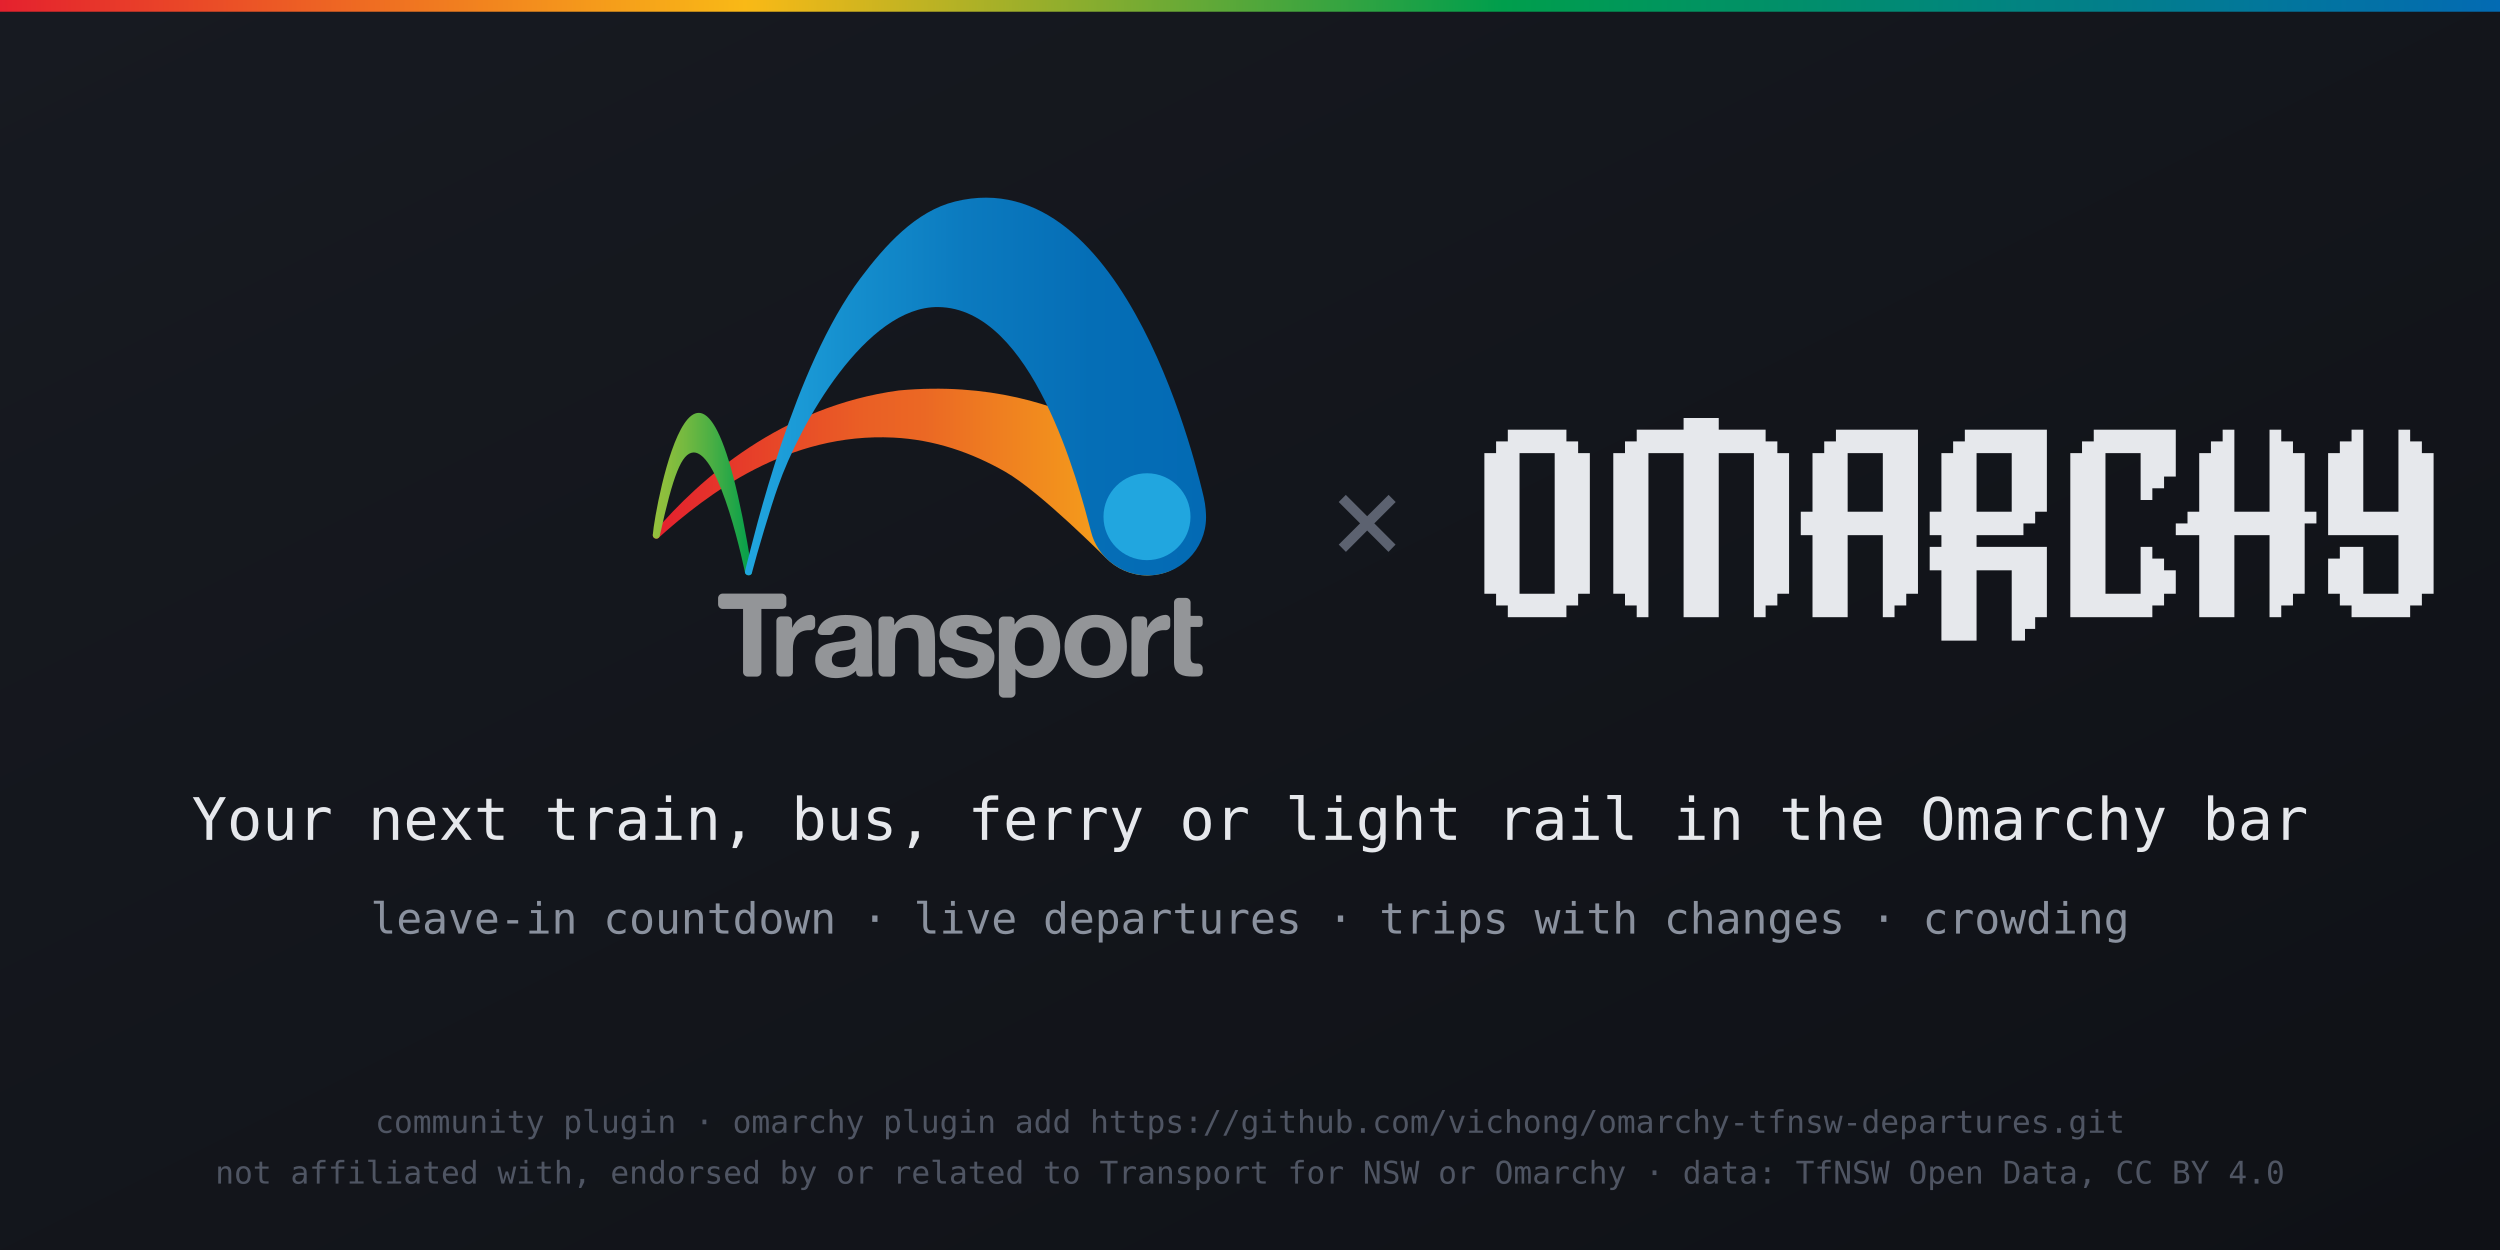
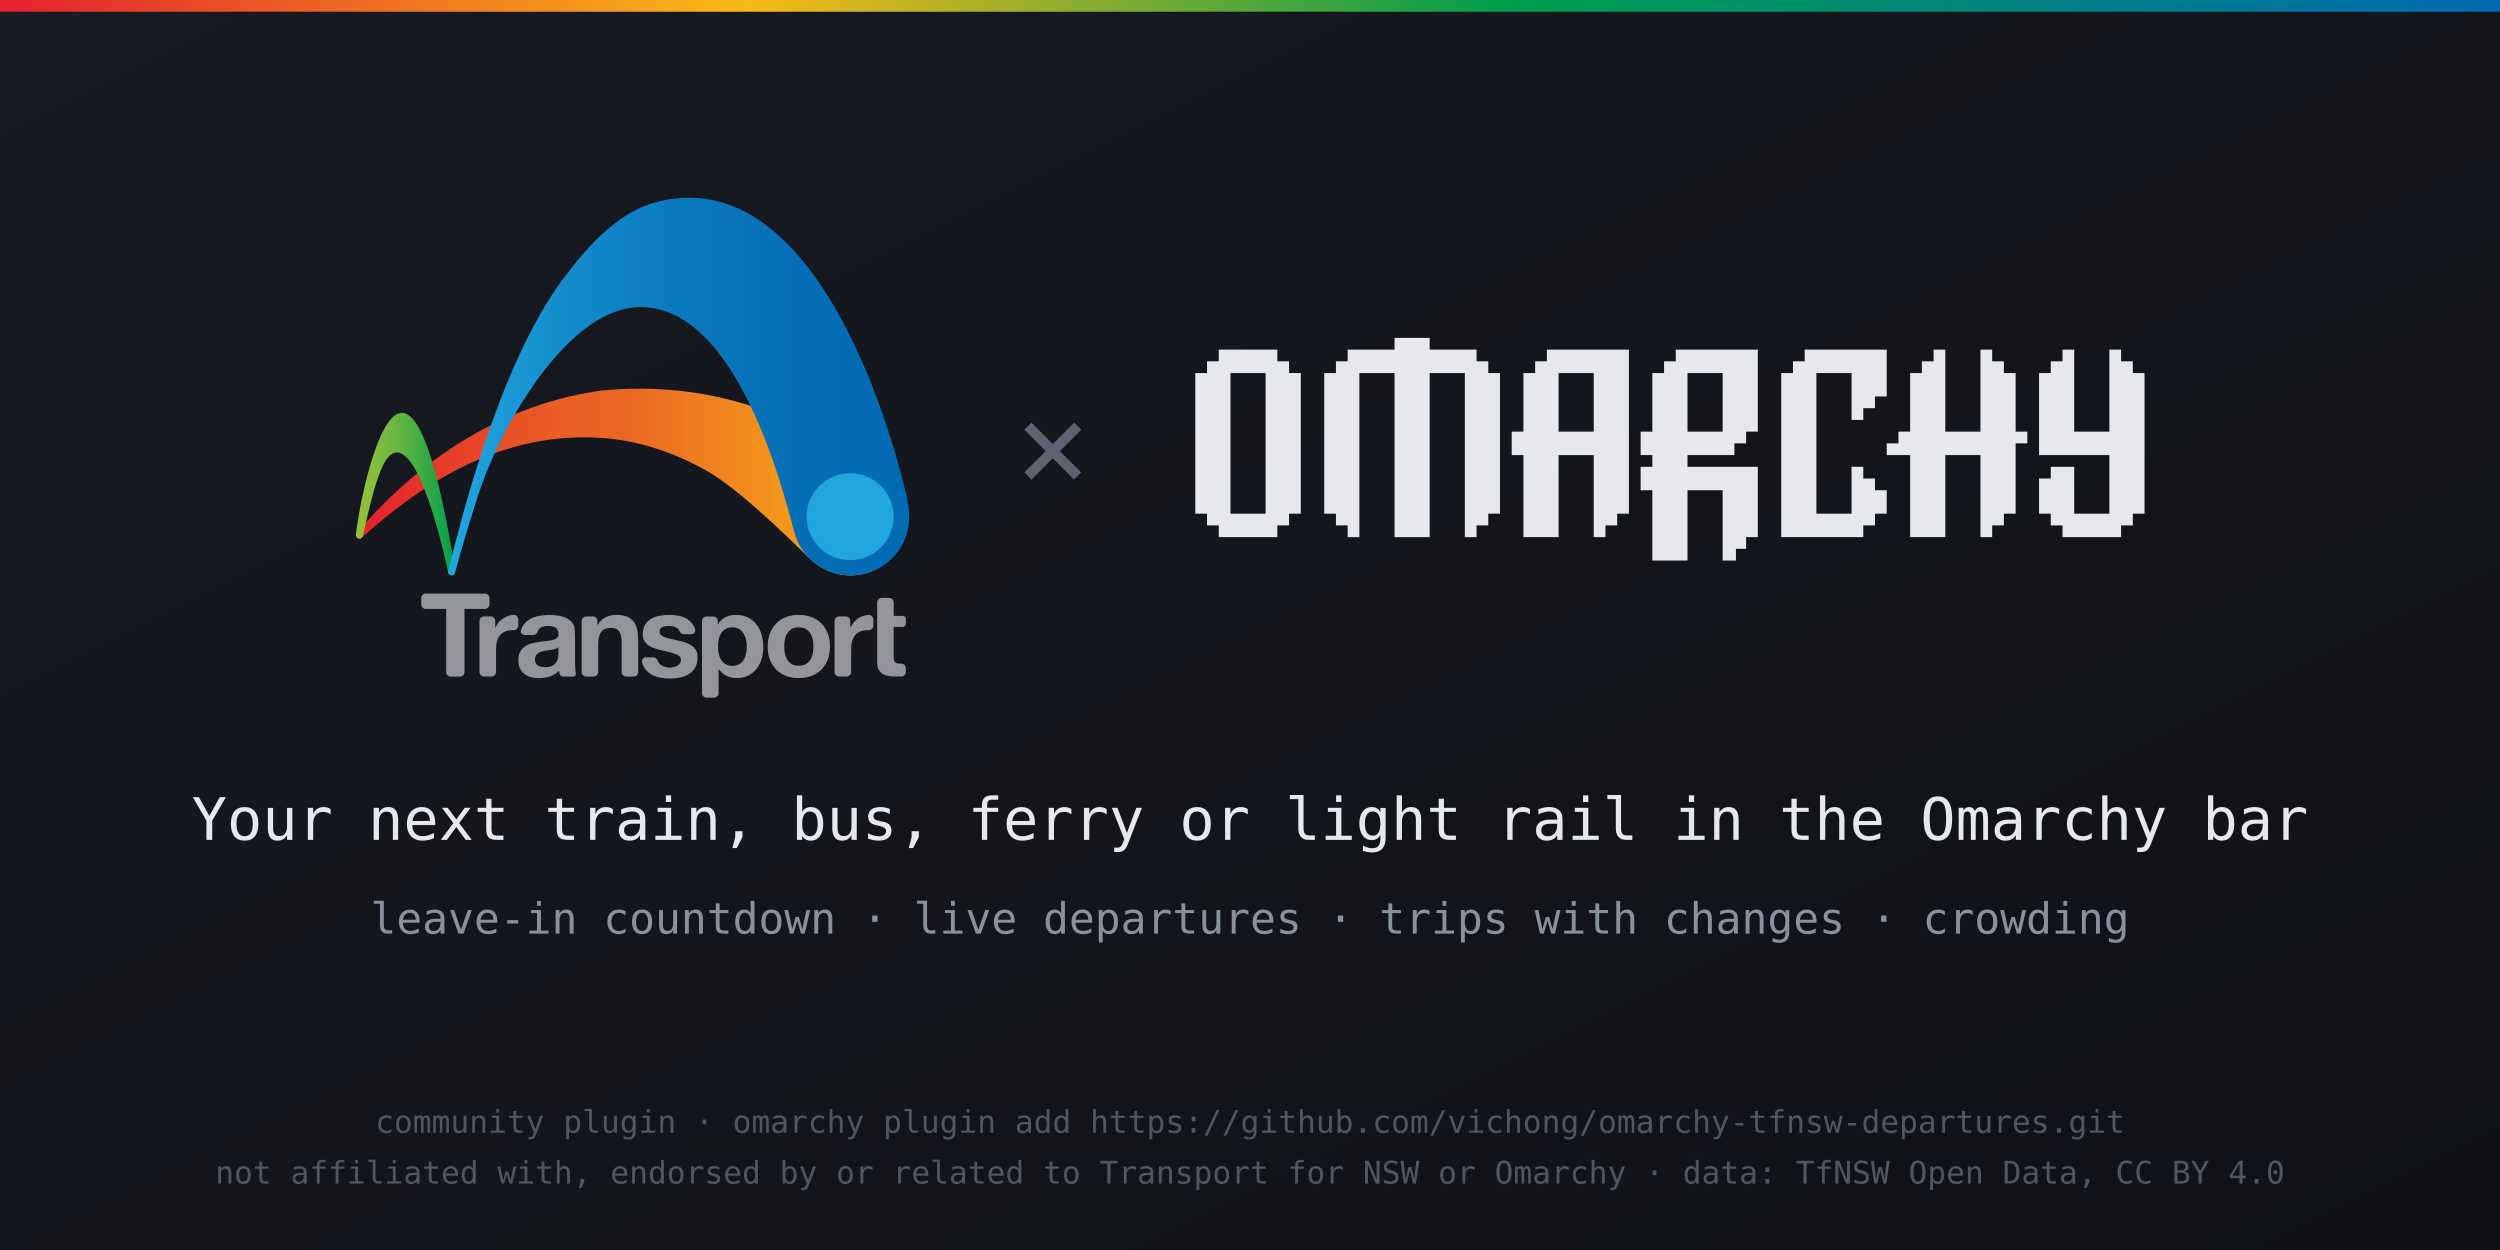
<svg xmlns="http://www.w3.org/2000/svg" width="1280" height="640" viewBox="0 0 1280 640">
  <defs>
    <linearGradient id="bg" x1="0" y1="0" x2="1" y2="1">
      <stop offset="0" stop-color="#171a21" />
      <stop offset="1" stop-color="#0f1116" />
    </linearGradient>
    <linearGradient id="rule" x1="0" y1="0" x2="1" y2="0">
      <stop offset="0" stop-color="#E41F2E" />
      <stop offset="0.3" stop-color="#F9B916" />
      <stop offset="0.6" stop-color="#009E4C" />
      <stop offset="1" stop-color="#036AB4" />
    </linearGradient>
    <linearGradient id="arc" gradientUnits="userSpaceOnUse" x1="67.846" y1="30.755" x2="111.308" y2="30.755">
      <stop offset="0" stop-color="#E41F2E" />
      <stop offset="0.22" stop-color="#E74628" />
      <stop offset="0.39" stop-color="#EA5F25" />
      <stop offset="0.5" stop-color="#EB6824" />
      <stop offset="1" stop-color="#F9B916" />
    </linearGradient>
    <linearGradient id="swoosh" gradientUnits="userSpaceOnUse" x1="67.846" y1="31.714" x2="75.79" y2="31.714">
      <stop offset="0" stop-color="#95C13D" />
      <stop offset="0.13" stop-color="#8CBE3D" />
      <stop offset="0.33" stop-color="#73B940" />
      <stop offset="0.59" stop-color="#4BAF44" />
      <stop offset="0.89" stop-color="#15A349" />
      <stop offset="1" stop-color="#009E4C" />
    </linearGradient>
    <linearGradient id="leg" gradientUnits="userSpaceOnUse" x1="75.22" y1="23.114" x2="112.109" y2="23.114">
      <stop offset="0" stop-color="#21A6DF" />
      <stop offset="0.22" stop-color="#158FCE" />
      <stop offset="0.48" stop-color="#0B7ABF" />
      <stop offset="0.75" stop-color="#056EB6" />
      <stop offset="1" stop-color="#036AB4" />
    </linearGradient>
    <linearGradient id="paint0_linear_2224_2743" x1="67.846" y1="30.755" x2="111.308" y2="30.755" gradientUnits="userSpaceOnUse">
      <stop stop-color="#E41F2E" />
      <stop offset="0.22" stop-color="#E74628" />
      <stop offset="0.39" stop-color="#EA5F25" />
      <stop offset="0.5" stop-color="#EB6824" />
      <stop offset="1" stop-color="#F9B916" />
    </linearGradient>
    <linearGradient id="paint1_linear_2224_2743" x1="67.846" y1="31.714" x2="75.79" y2="31.714" gradientUnits="userSpaceOnUse">
      <stop stop-color="#95C13D" />
      <stop offset="0.13" stop-color="#8CBE3D" />
      <stop offset="0.33" stop-color="#73B940" />
      <stop offset="0.59" stop-color="#4BAF44" />
      <stop offset="0.89" stop-color="#15A349" />
      <stop offset="1" stop-color="#009E4C" />
    </linearGradient>
    <linearGradient id="paint2_linear_2224_2743" x1="75.22" y1="23.114" x2="112.109" y2="23.114" gradientUnits="userSpaceOnUse">
      <stop stop-color="#21A6DF" />
      <stop offset="0.22" stop-color="#158FCE" />
      <stop offset="0.48" stop-color="#0B7ABF" />
      <stop offset="0.75" stop-color="#056EB6" />
      <stop offset="1" stop-color="#036AB4" />
    </linearGradient>
    <clipPath id="clip0_2224_2743">
      <rect width="39.846" height="38" fill="white" transform="translate(4 9)" />
    </clipPath>
  </defs>
  <rect width="1280" height="640" fill="url(#bg)" />
  <rect x="0" y="0" width="1280" height="6" fill="url(#rule)" />
-   <g transform="translate(-100,50) scale(6.4)">
+   <g transform="translate(-252,50) scale(6.4)">
    <path d="M67.932 34.794C67.878 34.845 67.846 34.917 67.846 34.996V34.999C67.846 35.155 67.973 35.282 68.13 35.282C68.183 35.282 68.231 35.269 68.272 35.245L68.296 35.224C72.224 31.694 78.671 26.773 87.108 27.195C90.382 27.358 93.351 28.39 96.058 29.936C98.845 31.529 104.08 36.81 104.08 36.81C104.927 37.675 106.116 38.218 107.412 38.226C107.412 38.226 108.162 38.212 108.805 38.005C108.993 37.945 109.076 37.91 109.076 37.91C109.441 37.757 111.592 36.711 111.275 33.999C111.145 32.897 110.598 31.78 109.564 30.785C109.337 30.567 101.831 22.096 87.532 23.424C78.149 24.703 71.615 30.477 67.932 34.794Z" fill="url(#paint0_linear_2224_2743)" />
    <path d="M68.408 35.056C68.381 35.185 68.266 35.282 68.13 35.282C67.974 35.282 67.846 35.156 67.846 34.999C67.846 34.999 67.846 34.975 67.849 34.963C68.006 32.804 71.747 12.497 75.782 37.814C75.782 37.814 75.787 37.864 75.79 37.898C75.794 37.964 75.775 38.025 75.775 38.025C75.734 38.186 75.573 38.231 75.443 38.201C75.335 38.175 75.247 38.098 75.223 37.982C75.223 37.982 73.252 28.279 71.087 28.387C70.159 28.452 69.485 30.144 68.417 35.015C68.415 35.028 68.409 35.056 68.409 35.056H68.408Z" fill="url(#paint1_linear_2224_2743)" />
    <path d="M111.923 31.963C111.654 30.813 105.849 4.9 92.03 8.309C88.881 9.084 86.447 11.805 84.464 14.441C79.127 21.545 75.978 34.921 75.232 37.854C75.184 38.04 75.297 38.169 75.443 38.202C75.573 38.233 75.732 38.188 75.775 38.026C76.183 36.455 77.316 32.633 77.861 31.125C79.633 26.033 84.925 16.696 90.669 16.752C98.25 16.824 101.886 30.846 102.917 34.755C103.414 36.728 105.266 38.215 107.414 38.227C109.994 38.237 112.098 36.161 112.11 33.581C112.11 33.365 112.089 32.661 111.924 31.963H111.923Z" fill="url(#paint2_linear_2224_2743)" />
    <path d="M110.864 33.54C110.855 35.46 109.29 37.007 107.367 36.999C105.444 36.988 103.895 35.425 103.904 33.508C103.914 31.587 105.479 30.038 107.4 30.048C109.325 30.056 110.874 31.621 110.863 33.54H110.864Z" fill="#21A6DF" />
    <path d="M78.533 40.041V40.537C78.533 40.738 78.367 40.904 78.165 40.904H76.536V45.948C76.536 46.149 76.369 46.315 76.167 46.315H75.438C75.236 46.315 75.069 46.149 75.069 45.948V40.904H73.44C73.238 40.904 73.072 40.738 73.072 40.537V40.041C73.072 39.84 73.238 39.674 73.44 39.674H78.163C78.368 39.676 78.533 39.84 78.533 40.041ZM107.467 44.147C107.467 43.93 107.488 43.728 107.532 43.542C107.576 43.355 107.648 43.193 107.75 43.053C107.852 42.916 107.986 42.801 108.155 42.723C108.322 42.644 108.527 42.6 108.769 42.6C108.779 42.6 108.787 42.603 108.796 42.603H108.876C109.077 42.603 109.244 42.438 109.244 42.236V41.741C109.244 41.697 109.234 41.656 109.22 41.615C109.171 41.483 109.048 41.387 108.9 41.377C108.9 41.377 108.893 41.377 108.885 41.377C108.787 41.38 108.688 41.392 108.595 41.414C108.527 41.432 108.472 41.451 108.472 41.451C108.315 41.499 108.172 41.57 108.033 41.659C107.895 41.75 107.774 41.857 107.668 41.982C107.561 42.111 107.477 42.248 107.416 42.394H107.398V41.868C107.398 41.667 107.235 41.501 107.033 41.501H106.508C106.31 41.501 106.14 41.667 106.14 41.868V45.943C106.14 46.144 106.306 46.31 106.508 46.31H107.098C107.3 46.31 107.466 46.144 107.466 45.943V44.147H107.467ZM79.055 44.147C79.055 43.93 79.076 43.728 79.119 43.542C79.163 43.355 79.236 43.193 79.341 43.053C79.442 42.913 79.579 42.801 79.746 42.723C79.914 42.644 80.121 42.6 80.363 42.6C80.372 42.6 80.38 42.603 80.39 42.603H80.469C80.671 42.603 80.838 42.438 80.838 42.236V41.741C80.838 41.697 80.828 41.656 80.817 41.615C80.768 41.483 80.645 41.387 80.497 41.377C80.497 41.377 80.49 41.377 80.482 41.377C80.384 41.38 80.285 41.392 80.192 41.414C80.124 41.432 80.069 41.451 80.069 41.451C79.912 41.499 79.768 41.57 79.63 41.659C79.492 41.747 79.371 41.857 79.265 41.982C79.16 42.111 79.074 42.248 79.013 42.394H78.995V41.868C78.995 41.667 78.829 41.501 78.627 41.501H78.102C77.9 41.501 77.734 41.667 77.734 41.868V45.943C77.734 46.144 77.9 46.31 78.102 46.31H78.691C78.893 46.31 79.059 46.144 79.059 45.943V44.147H79.055ZM90.349 42.542C90.297 42.298 90.205 42.09 90.073 41.919C89.94 41.749 89.763 41.617 89.537 41.519C89.309 41.424 89.018 41.375 88.666 41.375C88.387 41.375 88.111 41.44 87.844 41.565C87.578 41.694 87.36 41.895 87.19 42.174H87.163V41.837C87.163 41.654 86.996 41.504 86.794 41.504H86.273C86.071 41.504 85.905 41.67 85.905 41.871V45.946C85.905 46.148 86.071 46.313 86.273 46.313H86.861C87.063 46.313 87.229 46.148 87.229 45.946V43.793C87.229 43.341 87.3 43.004 87.437 42.787C87.447 42.769 87.458 42.753 87.471 42.739C87.634 42.525 87.894 42.418 88.256 42.418C88.572 42.418 88.792 42.517 88.918 42.711C89.044 42.908 89.105 43.204 89.105 43.598V45.946C89.105 46.148 89.272 46.313 89.474 46.313H90.066C90.268 46.313 90.431 46.148 90.431 45.946V43.724C90.428 42.851 90.36 42.6 90.349 42.542ZM95.062 44.227C94.974 44.075 94.861 43.946 94.715 43.843C94.572 43.741 94.408 43.656 94.221 43.595C94.037 43.534 93.846 43.479 93.654 43.436C93.467 43.392 93.283 43.353 93.099 43.313C92.918 43.276 92.755 43.234 92.614 43.188C92.474 43.141 92.359 43.081 92.27 43.004C92.182 42.93 92.138 42.834 92.138 42.715C92.138 42.613 92.162 42.534 92.214 42.476C92.262 42.418 92.324 42.372 92.398 42.341C92.469 42.31 92.548 42.29 92.637 42.28C92.722 42.27 92.805 42.267 92.879 42.267C93.118 42.267 93.323 42.312 93.499 42.402C93.609 42.46 93.69 42.552 93.738 42.678C93.742 42.681 93.742 42.687 93.742 42.69C93.796 42.826 93.929 42.922 94.082 42.922H94.686C94.888 42.922 95.027 42.76 94.987 42.562C94.987 42.562 94.953 42.375 94.823 42.18C94.694 41.984 94.533 41.826 94.339 41.707C94.145 41.588 93.926 41.506 93.677 41.453C93.428 41.404 93.175 41.379 92.91 41.379C92.647 41.379 92.391 41.4 92.14 41.45C91.888 41.495 91.665 41.578 91.465 41.694C91.266 41.81 91.103 41.966 90.98 42.164C90.857 42.362 90.796 42.62 90.796 42.932C90.796 43.143 90.84 43.323 90.928 43.469C91.017 43.616 91.133 43.738 91.276 43.833C91.419 43.931 91.582 44.007 91.77 44.065C91.954 44.126 92.144 44.174 92.337 44.221C92.811 44.322 93.183 44.419 93.449 44.52C93.716 44.622 93.848 44.771 93.848 44.969C93.848 45.089 93.821 45.187 93.763 45.266C93.708 45.344 93.636 45.406 93.551 45.452C93.469 45.497 93.373 45.534 93.268 45.557C93.163 45.579 93.067 45.591 92.971 45.591C92.839 45.591 92.713 45.576 92.59 45.542C92.467 45.512 92.358 45.468 92.266 45.399C92.128 45.293 92.099 45.246 92.036 45.145C91.962 45.032 91.962 44.805 91.637 44.775H91.051C90.849 44.775 90.704 44.94 90.735 45.138C90.735 45.138 90.769 45.367 90.903 45.584C91.038 45.798 91.209 45.972 91.418 46.104C91.626 46.236 91.868 46.331 92.135 46.386C92.404 46.444 92.68 46.471 92.96 46.471C93.236 46.471 93.506 46.444 93.772 46.392C94.039 46.341 94.274 46.249 94.481 46.117C94.686 45.985 94.856 45.814 94.983 45.597C95.112 45.38 95.177 45.114 95.177 44.796C95.193 44.569 95.151 44.382 95.062 44.227ZM100.789 43.915C100.789 44.3 100.847 44.646 100.966 44.955C101.086 45.267 101.252 45.529 101.468 45.75C101.686 45.971 101.946 46.138 102.25 46.257C102.554 46.376 102.898 46.434 103.277 46.434C103.656 46.434 104 46.376 104.307 46.257C104.614 46.138 104.877 45.969 105.095 45.75C105.313 45.529 105.481 45.267 105.597 44.955C105.714 44.646 105.775 44.298 105.775 43.915C105.775 43.532 105.717 43.181 105.597 42.869C105.478 42.557 105.312 42.288 105.095 42.068C104.877 41.847 104.614 41.68 104.307 41.557C103.997 41.438 103.656 41.377 103.277 41.377C102.898 41.377 102.554 41.438 102.25 41.557C101.946 41.68 101.686 41.85 101.468 42.068C101.25 42.288 101.082 42.554 100.966 42.869C100.847 43.184 100.789 43.532 100.789 43.915ZM102.113 43.915C102.113 43.722 102.13 43.534 102.168 43.35C102.205 43.164 102.269 42.999 102.358 42.858C102.447 42.715 102.57 42.599 102.717 42.508C102.867 42.42 103.054 42.373 103.279 42.373C103.503 42.373 103.689 42.418 103.842 42.508C103.992 42.597 104.115 42.713 104.204 42.858C104.293 42.998 104.357 43.164 104.394 43.35C104.432 43.537 104.449 43.727 104.449 43.915C104.449 44.108 104.432 44.295 104.394 44.477C104.357 44.66 104.293 44.826 104.204 44.969C104.115 45.113 103.992 45.232 103.842 45.319C103.689 45.404 103.501 45.447 103.279 45.447C103.054 45.447 102.867 45.404 102.717 45.319C102.57 45.233 102.447 45.114 102.358 44.969C102.269 44.823 102.205 44.657 102.168 44.477C102.132 44.293 102.113 44.107 102.113 43.915ZM100.441 43.964C100.441 44.284 100.398 44.596 100.309 44.892C100.223 45.188 100.091 45.452 99.913 45.681C99.736 45.909 99.514 46.093 99.251 46.228C98.988 46.365 98.678 46.432 98.323 46.432C98.026 46.432 97.749 46.371 97.498 46.252C97.436 46.222 97.378 46.191 97.323 46.154C97.317 46.148 97.314 46.144 97.309 46.141C97.265 46.114 97.226 46.083 97.189 46.053C97.145 46.016 97.124 45.991 97.124 45.991C97.036 45.893 96.958 45.808 96.913 45.76C96.903 45.745 96.892 45.732 96.882 45.719H96.873H96.863V46.086V47.633C96.863 47.834 96.697 48 96.495 48H95.902C95.7 48 95.534 47.834 95.534 47.633V41.878C95.534 41.676 95.7 41.511 95.902 41.511H96.427C96.629 41.511 96.795 41.647 96.795 41.816V42.122H96.813C96.976 41.863 97.181 41.673 97.43 41.554C97.678 41.438 97.951 41.377 98.249 41.377C98.629 41.377 98.954 41.448 99.227 41.591C99.5 41.734 99.728 41.924 99.909 42.159C100.089 42.394 100.222 42.669 100.307 42.982C100.398 43.294 100.441 43.622 100.441 43.964ZM99.117 43.925C99.117 43.732 99.1 43.543 99.056 43.36C99.016 43.173 98.949 43.009 98.857 42.861C98.765 42.718 98.646 42.599 98.499 42.51C98.352 42.422 98.174 42.375 97.963 42.375C97.745 42.375 97.564 42.42 97.417 42.51C97.27 42.599 97.154 42.715 97.062 42.859C96.973 42.999 96.908 43.165 96.871 43.352C96.834 43.539 96.813 43.732 96.813 43.926C96.813 44.12 96.834 44.308 96.874 44.495C96.915 44.681 96.979 44.844 97.071 44.984C97.163 45.124 97.283 45.238 97.43 45.324C97.58 45.409 97.757 45.456 97.969 45.456C98.187 45.456 98.368 45.412 98.515 45.324C98.662 45.238 98.778 45.126 98.867 44.984C98.956 44.844 99.02 44.681 99.058 44.495C99.098 44.306 99.117 44.116 99.117 43.925ZM109.547 45.177C109.547 45.418 109.588 45.615 109.667 45.764C109.749 45.914 109.857 46.027 109.998 46.111C110.138 46.189 110.301 46.246 110.482 46.273C110.574 46.288 110.67 46.297 110.768 46.304H110.762H110.813C110.896 46.31 110.98 46.313 111.065 46.313C111.191 46.313 111.492 46.3 111.501 46.3C111.692 46.286 111.842 46.13 111.842 45.937V45.644C111.842 45.446 111.679 45.283 111.48 45.277C111.477 45.277 111.474 45.277 111.474 45.277H111.367C111.18 45.27 111.051 45.233 110.985 45.167C110.91 45.093 110.872 44.944 110.872 44.721V42.343H111.595C111.731 42.343 111.84 42.233 111.84 42.098V41.704C111.84 41.569 111.731 41.459 111.595 41.459H110.872V40.386C110.872 40.184 110.705 40.019 110.503 40.019H109.914C109.712 40.019 109.546 40.184 109.546 40.386V45.179H109.547V45.177ZM81.067 42.563C80.96 42.883 81.207 42.988 81.404 42.988C81.634 42.988 81.95 42.988 81.95 42.988C82.459 42.988 82.267 42.658 82.578 42.431C82.728 42.322 82.933 42.264 83.195 42.264C83.311 42.264 83.423 42.27 83.526 42.288C83.628 42.303 83.72 42.333 83.796 42.38C83.872 42.425 83.936 42.492 83.983 42.576C84.028 42.658 84.054 42.772 84.054 42.916C84.061 43.053 84.02 43.154 83.931 43.228C83.846 43.299 83.726 43.353 83.576 43.391C83.429 43.428 83.257 43.455 83.064 43.473C82.871 43.49 82.675 43.516 82.475 43.547C82.276 43.577 82.079 43.621 81.882 43.672C81.685 43.724 81.514 43.804 81.361 43.91C81.207 44.015 81.085 44.155 80.986 44.332C80.891 44.509 80.842 44.733 80.842 45.008C80.842 45.256 80.886 45.47 80.968 45.65C81.051 45.831 81.167 45.98 81.319 46.096C81.469 46.215 81.64 46.3 81.84 46.355C82.039 46.413 82.254 46.437 82.485 46.437C82.782 46.437 83.077 46.394 83.361 46.305C83.646 46.217 83.894 46.067 84.108 45.85C84.114 45.932 84.12 46.012 84.141 46.088C84.203 46.315 84.482 46.315 84.482 46.315H85.178C85.512 46.315 85.438 46.067 85.414 45.869C85.39 45.671 85.377 45.462 85.377 45.246V43.112C85.377 42.911 85.356 42.583 85.332 42.381C85.332 42.381 85.311 42.219 85.181 42.045C85.049 41.868 84.884 41.73 84.679 41.633C84.474 41.535 84.246 41.467 83.998 41.432C83.749 41.398 83.504 41.383 83.261 41.383C82.995 41.383 82.728 41.411 82.464 41.462C82.2 41.514 81.961 41.602 81.748 41.728C81.537 41.853 81.362 42.016 81.227 42.22C81.159 42.319 81.11 42.436 81.067 42.563ZM84.054 43.964V44.089C84.054 44.29 84.051 44.532 84.044 44.627C84.044 44.627 84.044 44.627 84.03 44.752C84.015 44.878 83.972 45 83.904 45.119C83.836 45.241 83.73 45.346 83.588 45.431C83.447 45.517 83.24 45.563 82.98 45.563C82.875 45.563 82.772 45.554 82.674 45.536C82.572 45.518 82.486 45.484 82.413 45.438C82.339 45.393 82.281 45.328 82.236 45.248C82.192 45.169 82.171 45.068 82.171 44.952C82.171 44.829 82.192 44.725 82.236 44.646C82.279 44.567 82.338 44.499 82.407 44.448C82.478 44.396 82.564 44.353 82.659 44.322C82.754 44.292 82.853 44.268 82.953 44.248C83.059 44.231 83.164 44.215 83.269 44.203C83.376 44.19 83.478 44.176 83.573 44.158C83.668 44.141 83.76 44.115 83.843 44.087C83.928 44.049 83.999 44.013 84.054 43.964Z" fill="#939598" />
  </g>
-   <text x="700" y="288" text-anchor="middle" font-family="JetBrainsMono Nerd Font, JetBrains Mono, monospace" font-size="64" fill="#5c6270">×</text>
-   <g transform="translate(760,214) scale(0.40)" fill="#e6e8ec">
+   <text x="539" y="251" text-anchor="middle" font-family="JetBrainsMono Nerd Font, JetBrains Mono, monospace" font-size="64" fill="#5c6270">×</text>
+   <g transform="translate(612,173) scale(0.40)" fill="#e6e8ec">
    <path clip-rule="evenodd" d="m720 120h-15v15h-14.998v14.999l-60.002.001v15.002l90-.002v.002h.002l-.002 89.998h-15v15h-13v15h-17v-89.998h-45v90l-45-.002v-89.998h-14.998v-30h14.998v-15.002h-14.998v-30.001h14.998v-75h15v-14.997h15v-15.002h105.002zm-90-.001h45v-74.997h-45z" fill-rule="evenodd" />
    <path clip-rule="evenodd" d="m105 30.002h15v14.997h15v180.001h-15v15h-15v15.002h-75v-15.002h-15v-15h-15v-180.001h15v-14.997h15v-15.002h75zm-60 194.998h45v-179.998h-45z" fill-rule="evenodd" />
    <path d="m300 15h60v15h15v14.999h15v180.001h-15v15h-15v15h-15l-.004-209.998h-44.994v-.002h-.002v210.002h-45v-210h-44.998v179.997h-.002v30.003h-15v-15.002h-15v-15h-14.998v-180.001h14.998v-14.999h15v-15h60v-15h45z" />
    <path clip-rule="evenodd" d="m555 225h-15v15h-15v15h-15v-105.001l-44.998.001v105.002h-45.002v-105.002h-15v-30.001h15v-75h15.002v-14.997h15v-15.002h105zm-89.998-105.001h44.998v-74.997h-44.998z" fill-rule="evenodd" />
    <path d="m885 75h-15v15h-15v15h-15v-59.998h-45v179.998h45v-59.998h15v14.997h15v15.001h15v30h-15v15h-15v15.002l-105-.002v-210.001h14.998v-14.997h15.002v-15.002h105z" />
    <path d="m960 119.999h45v-104.999h15v15h15v14.999h15v75.001h15v15h-15v90h-15v15h-15v15h-15v-105h-45v105.002l-45-.002v-105h-30v-15h15v-15.001h15v-75h15v-14.997h15v-15.002h15z" />
    <path d="m1125 119.999h45v-104.999h15v15h15v15h15v180h-15v15h-15v15.002l-75-.002v-15h-15v-15h-15v-45.001h15v-14.997-.002h30v60h45v-75h-90v-105.001h15v-14.997h15v-15.002h15z" />
  </g>
  <text x="640" y="430" text-anchor="middle" font-family="JetBrainsMono Nerd Font, JetBrains Mono, monospace" font-size="30" fill="#e6e8ec">Your next train, bus, ferry or light rail in the Omarchy bar</text>
  <text x="640" y="478" text-anchor="middle" font-family="JetBrainsMono Nerd Font, JetBrains Mono, monospace" font-size="22" fill="#8a919e">leave-in countdown · live departures · trips with changes · crowding</text>
  <text x="640" y="580" text-anchor="middle" font-family="JetBrainsMono Nerd Font, JetBrains Mono, monospace" font-size="16" fill="#4f5563">community plugin · omarchy plugin add https://github.com/vichong/omarchy-tfnsw-departures.git</text>
  <text x="640" y="606" text-anchor="middle" font-family="JetBrainsMono Nerd Font, JetBrains Mono, monospace" font-size="16" fill="#4f5563">not affiliated with, endorsed by or related to Transport for NSW or Omarchy · data: TfNSW Open Data, CC BY 4.0</text>
</svg>
